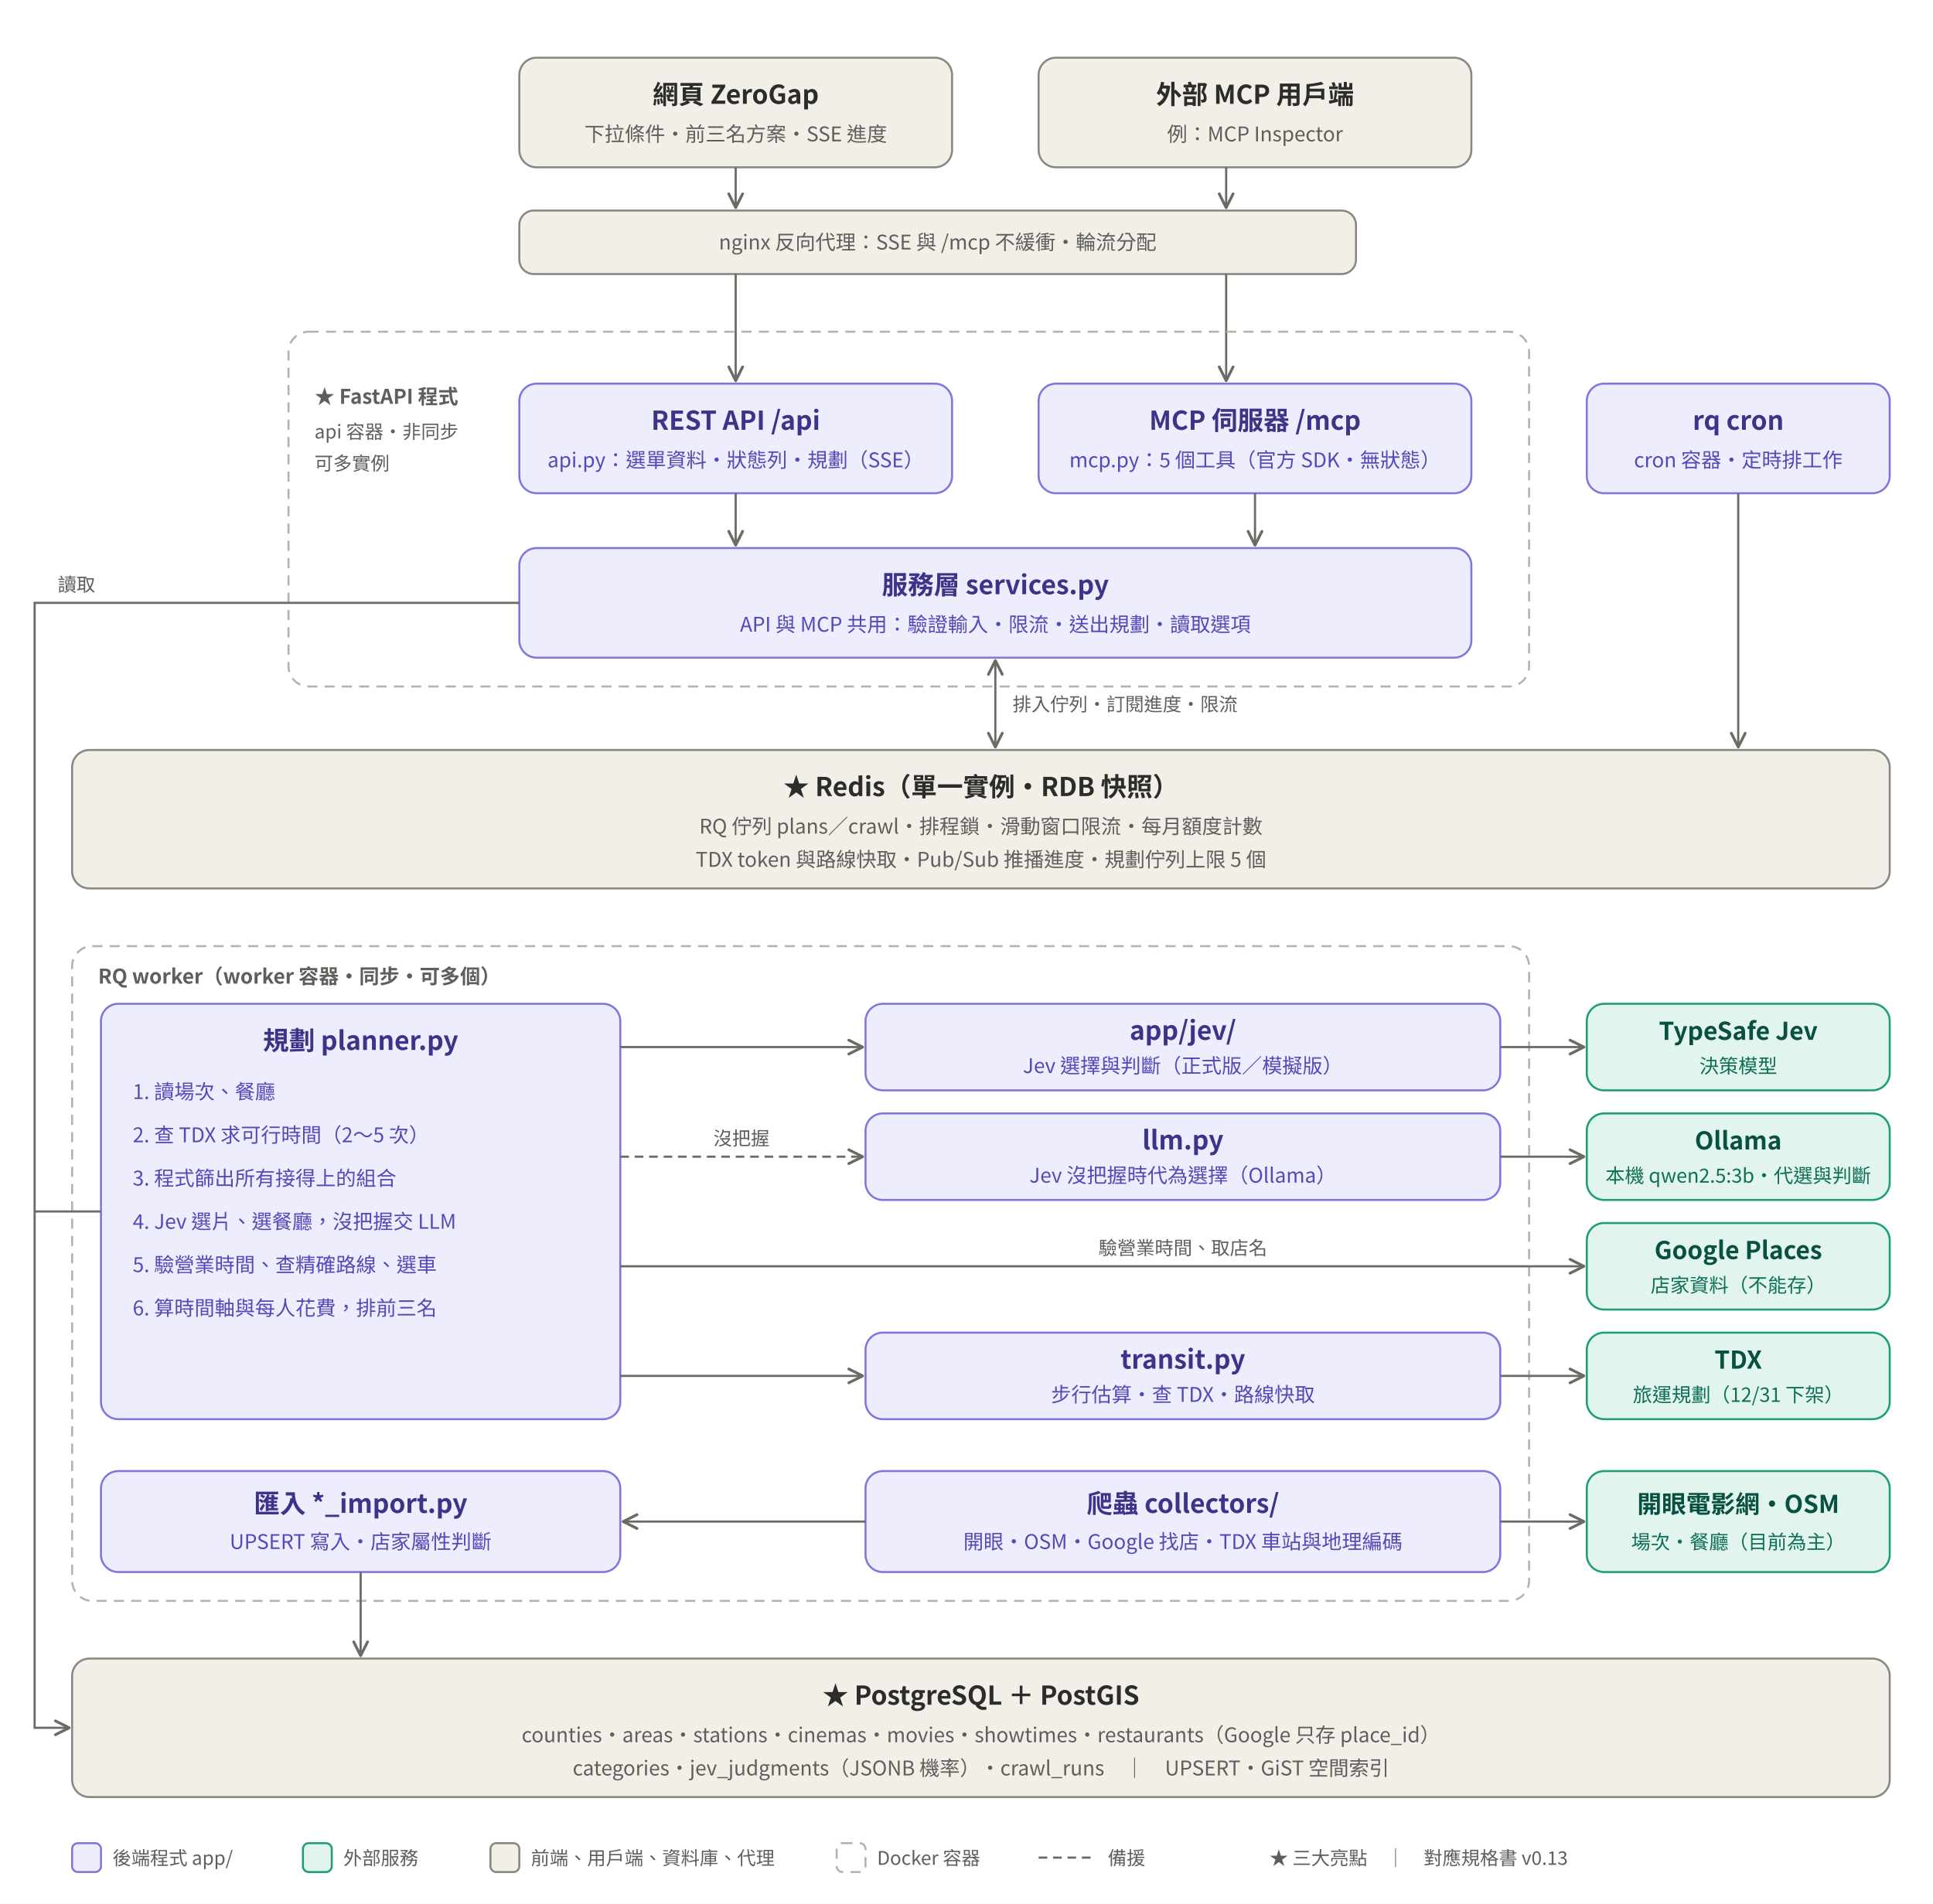
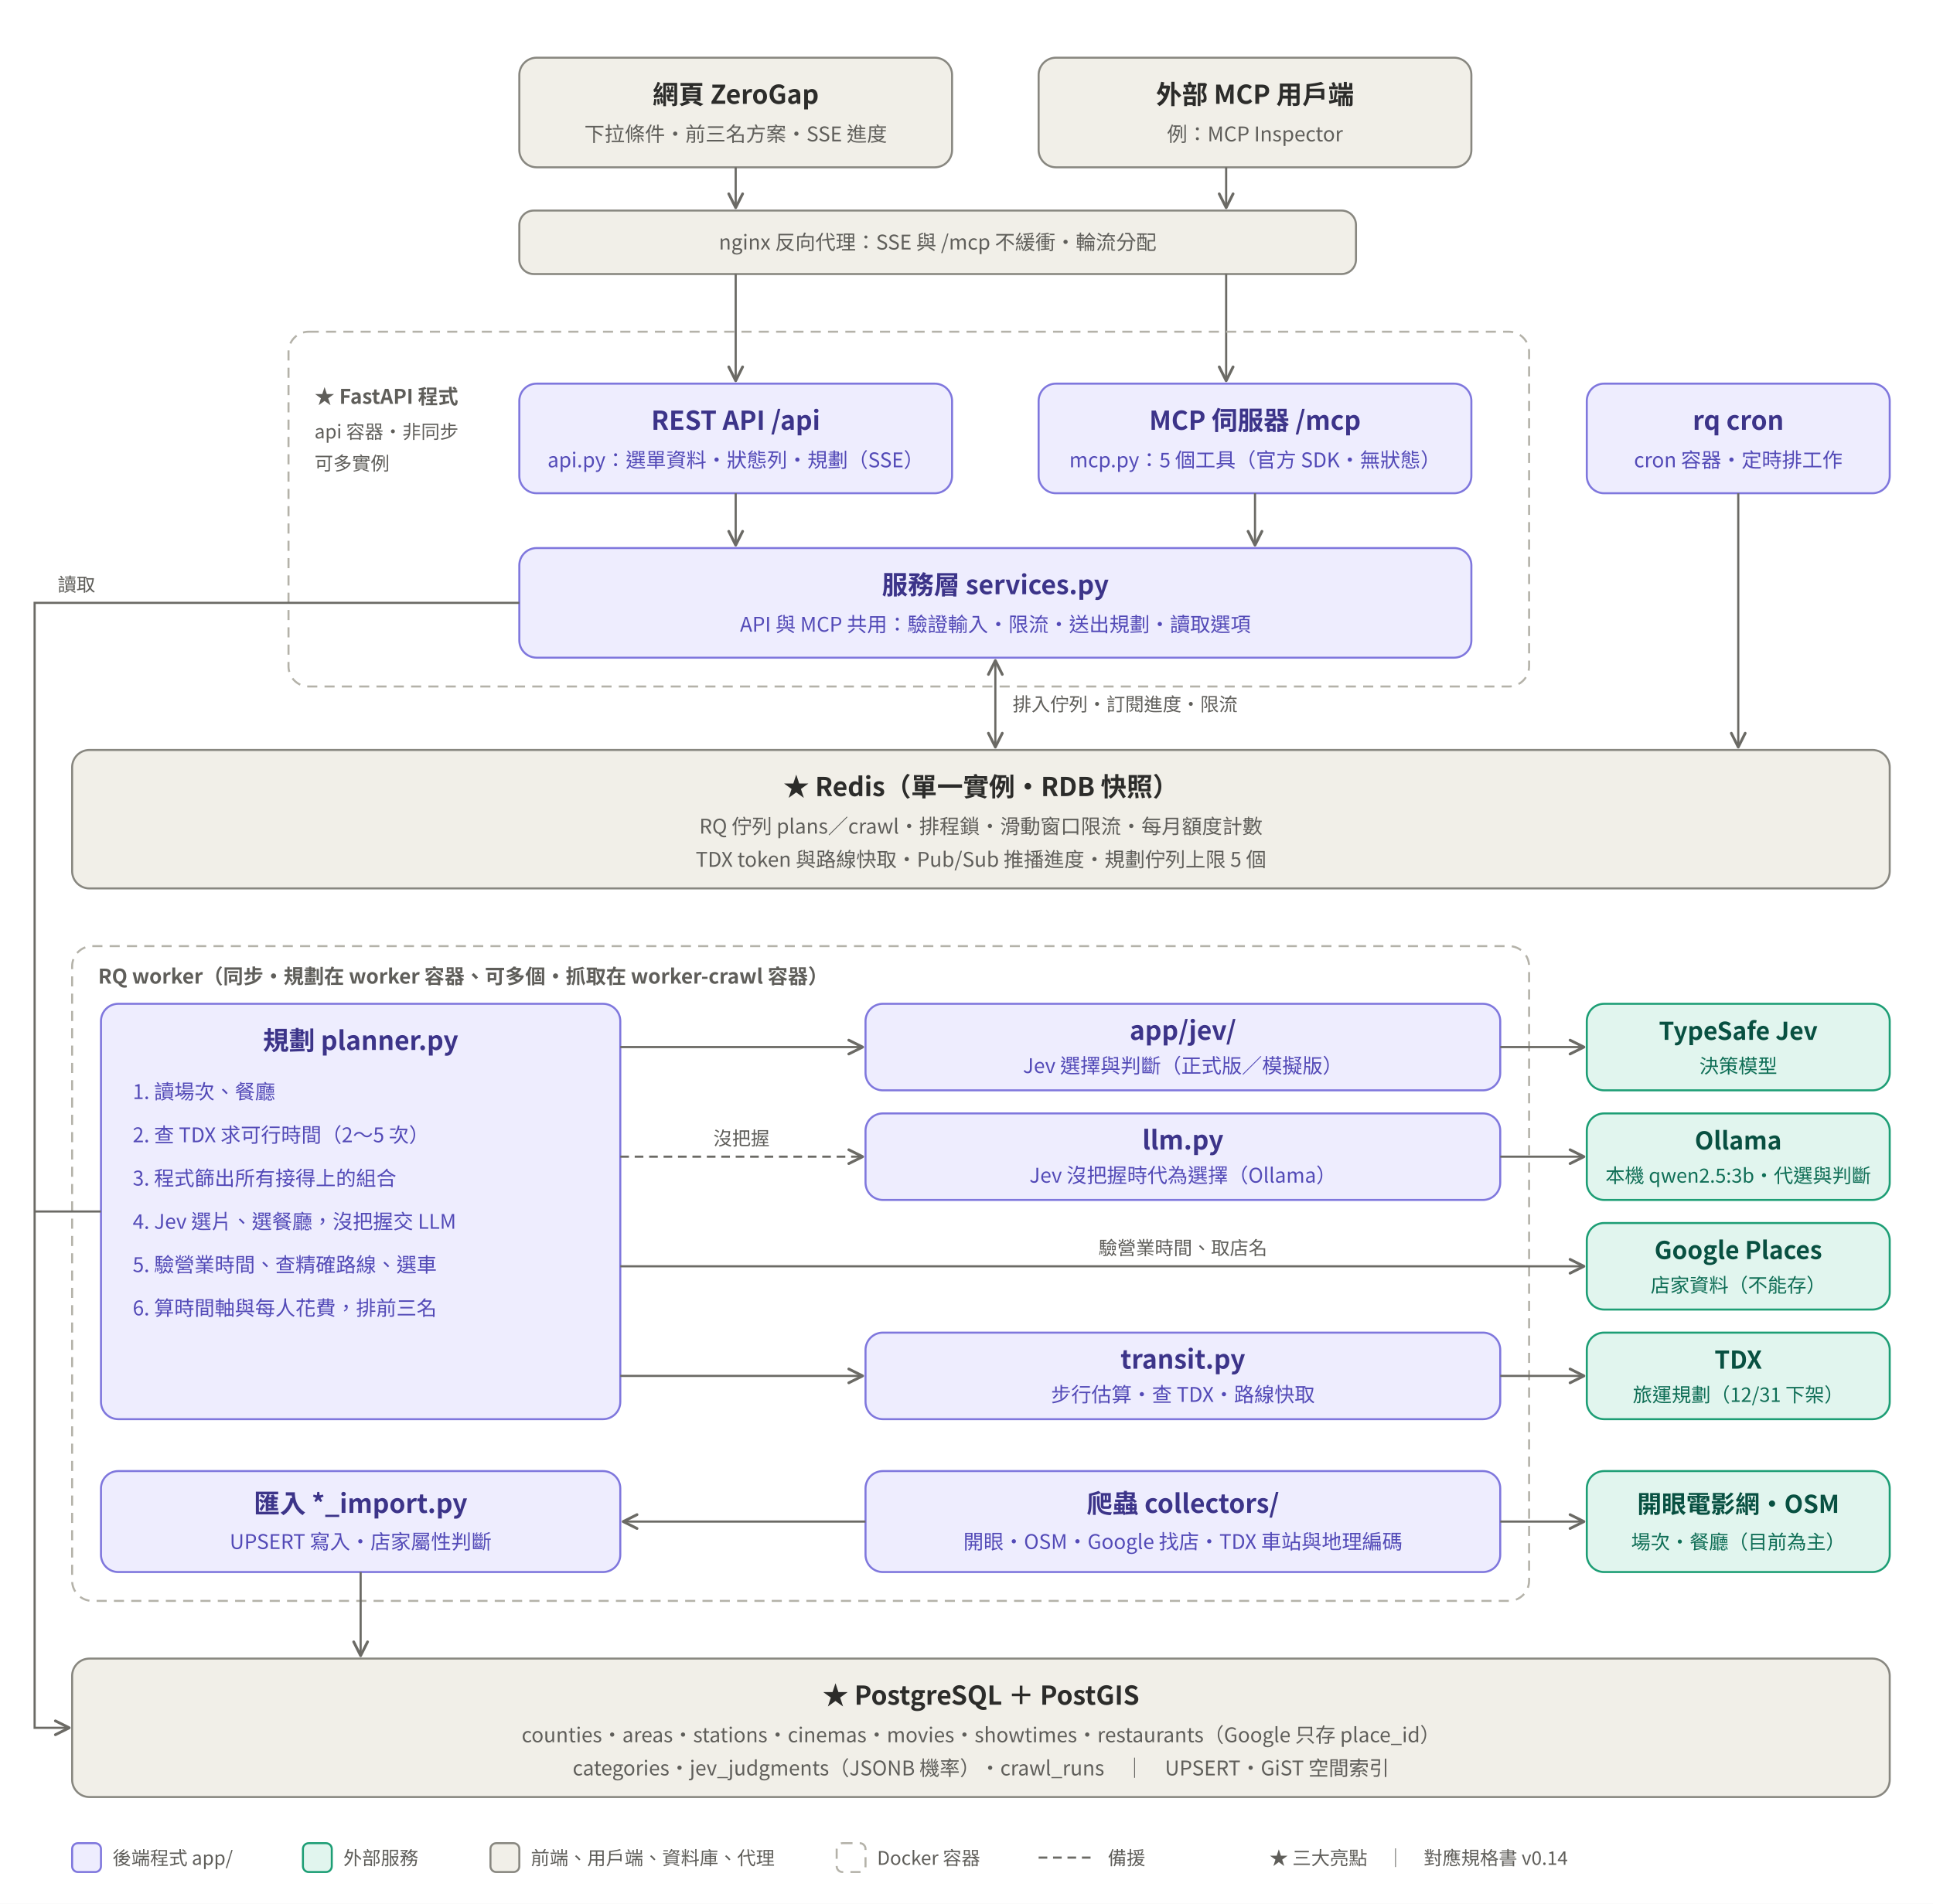
<svg xmlns="http://www.w3.org/2000/svg" width="1340" height="1320" viewBox="0 0 1340 1320" font-family="'Microsoft JhengHei','PingFang TC','Noto Sans TC','Noto Sans CJK TC',sans-serif">
  <defs>
    <marker id="arrow" viewBox="0 0 10 10" refX="9" refY="5" markerWidth="8" markerHeight="8" orient="auto-start-reverse">
      <path d="M1 1 L9 5 L1 9" fill="none" stroke="#6B6A65" stroke-width="1.6" stroke-linecap="round" stroke-linejoin="round" />
    </marker>
    <style>
      .p { fill: #EEEDFE; stroke: #7F77DD; stroke-width: 1.4; }
      .g { fill: #E1F5EE; stroke: #1D9E75; stroke-width: 1.4; }
      .n { fill: #F1EFE8; stroke: #888780; stroke-width: 1.4; }
      .box { fill: none; stroke: #B4B2A9; stroke-width: 1.4; stroke-dasharray: 7 5; }
      .pt { fill: #3C3489; font-size: 18px; font-weight: 600; text-anchor: middle; }
      .ps { fill: #534AB7; font-size: 14px; text-anchor: middle; }
      .gt { fill: #085041; font-size: 17px; font-weight: 600; text-anchor: middle; }
      .gs { fill: #0F6E56; font-size: 13.5px; text-anchor: middle; }
      .nt { fill: #2C2C2A; font-size: 18px; font-weight: 600; text-anchor: middle; }
      .ns { fill: #5F5E5A; font-size: 14px; text-anchor: middle; }
      .step { fill: #534AB7; font-size: 14px; }
      .lbl { fill: #5F5E5A; font-size: 13px; }
      .cap { fill: #5F5E5A; font-size: 14px; font-weight: 600; }
      .ln { fill: none; stroke: #6B6A65; stroke-width: 1.5; }
      .dash { fill: none; stroke: #6B6A65; stroke-width: 1.5; stroke-dasharray: 6 4; }
    </style>
  </defs>
  <rect width="1340" height="1320" fill="#FFFFFF" />
  <rect class="n" x="360" y="40" width="300" height="76" rx="12" />
  <text class="nt" x="510" y="72">網頁 ZeroGap</text>
  <text class="ns" x="510" y="98">下拉條件・前三名方案・SSE 進度</text>
  <rect class="n" x="720" y="40" width="300" height="76" rx="12" />
  <text class="nt" x="870" y="72">外部 MCP 用戶端</text>
  <text class="ns" x="870" y="98">例：MCP Inspector</text>
  <rect class="n" x="360" y="146" width="580" height="44" rx="10" />
  <text class="ns" x="650" y="173">nginx 反向代理：SSE 與 /mcp 不緩衝・輪流分配</text>
  <line class="ln" x1="510" y1="116" x2="510" y2="144" marker-end="url(#arrow)" />
  <line class="ln" x1="850" y1="116" x2="850" y2="144" marker-end="url(#arrow)" />
  <line class="ln" x1="510" y1="190" x2="510" y2="264" marker-end="url(#arrow)" />
  <line class="ln" x1="850" y1="190" x2="850" y2="264" marker-end="url(#arrow)" />
  <g transform="translate(0,80)">
    <rect class="box" x="200" y="150" width="860" height="246" rx="14" />
    <text class="cap" x="218" y="200">★ FastAPI 程式</text>
    <text class="lbl" x="218" y="224">api 容器・非同步</text>
    <text class="lbl" x="218" y="246">可多實例</text>
    <rect class="p" x="360" y="186" width="300" height="76" rx="12" />
    <text class="pt" x="510" y="218">REST API /api</text>
    <text class="ps" x="510" y="244">api.py：選單資料・狀態列・規劃（SSE）</text>
    <rect class="p" x="720" y="186" width="300" height="76" rx="12" />
    <text class="pt" x="870" y="218">MCP 伺服器 /mcp</text>
    <text class="ps" x="870" y="244">mcp.py：5 個工具（官方 SDK・無狀態）</text>
    <rect class="p" x="360" y="300" width="660" height="76" rx="12" />
    <text class="pt" x="690" y="332">服務層 services.py</text>
    <text class="ps" x="690" y="358">API 與 MCP 共用：驗證輸入・限流・送出規劃・讀取選項</text>
    <line class="ln" x1="510" y1="262" x2="510" y2="298" marker-end="url(#arrow)" />
    <line class="ln" x1="870" y1="262" x2="870" y2="298" marker-end="url(#arrow)" />
    <rect class="p" x="1100" y="186" width="210" height="76" rx="12" />
    <text class="pt" x="1205" y="218">rq cron</text>
    <text class="ps" x="1205" y="244">cron 容器・定時排工作</text>
    <line class="ln" x1="1205" y1="262" x2="1205" y2="438" marker-end="url(#arrow)" />
    <rect class="n" x="50" y="440" width="1260" height="96" rx="12" />
    <text class="nt" x="680" y="472">★ Redis（單一實例・RDB 快照）</text>
    <text class="ns" x="680" y="498">RQ 佇列 plans／crawl・排程鎖・滑動窗口限流・每月額度計數</text>
    <text class="ns" x="680" y="521">TDX token 與路線快取・Pub/Sub 推播進度・規劃佇列上限 5 個</text>
    <line class="ln" x1="690" y1="378" x2="690" y2="438" marker-start="url(#arrow)" marker-end="url(#arrow)" />
    <text class="lbl" x="702" y="413">排入佇列・訂閱進度・限流</text>
    <rect class="box" x="50" y="576" width="1010" height="454" rx="14" />
-     <text class="cap" x="68" y="602">RQ worker（worker 容器・同步・可多個）</text>
+     <text class="cap" x="68" y="602">RQ worker（同步・規劃在 worker 容器、可多個・抓取在 worker-crawl 容器）</text>
    <rect class="p" x="70" y="616" width="360" height="288" rx="12" />
    <text class="pt" x="250" y="648">規劃 planner.py</text>
    <text class="step" x="92" y="682">1. 讀場次、餐廳</text>
    <text class="step" x="92" y="712">2. 查 TDX 求可行時間（2～5 次）</text>
    <text class="step" x="92" y="742">3. 程式篩出所有接得上的組合</text>
    <text class="step" x="92" y="772">4. Jev 選片、選餐廳，沒把握交 LLM</text>
    <text class="step" x="92" y="802">5. 驗營業時間、查精確路線、選車</text>
    <text class="step" x="92" y="832">6. 算時間軸與每人花費，排前三名</text>
    <rect class="p" x="600" y="616" width="440" height="60" rx="12" />
    <text class="pt" x="820" y="641">app/jev/</text>
    <text class="ps" x="820" y="664">Jev 選擇與判斷（正式版／模擬版）</text>
    <rect class="p" x="600" y="692" width="440" height="60" rx="12" />
    <text class="pt" x="820" y="717">llm.py</text>
    <text class="ps" x="820" y="740">Jev 沒把握時代為選擇（Ollama）</text>
    <rect class="p" x="600" y="844" width="440" height="60" rx="12" />
    <text class="pt" x="820" y="869">transit.py</text>
    <text class="ps" x="820" y="892">步行估算・查 TDX・路線快取</text>
    <rect class="p" x="70" y="940" width="360" height="70" rx="12" />
    <text class="pt" x="250" y="969">匯入 *_import.py</text>
    <text class="ps" x="250" y="994">UPSERT 寫入・店家屬性判斷</text>
    <rect class="p" x="600" y="940" width="440" height="70" rx="12" />
    <text class="pt" x="820" y="969">爬蟲 collectors/</text>
    <text class="ps" x="820" y="994">開眼・OSM・Google 找店・TDX 車站與地理編碼</text>
    <line class="ln" x1="430" y1="646" x2="598" y2="646" marker-end="url(#arrow)" />
    <line class="dash" x1="430" y1="722" x2="598" y2="722" marker-end="url(#arrow)" />
    <text class="lbl" x="514" y="714" text-anchor="middle">沒把握</text>
    <line class="ln" x1="430" y1="798" x2="1098" y2="798" marker-end="url(#arrow)" />
    <text class="lbl" x="820" y="790" text-anchor="middle">驗營業時間、取店名</text>
    <line class="ln" x1="430" y1="874" x2="598" y2="874" marker-end="url(#arrow)" />
    <line class="ln" x1="600" y1="975" x2="432" y2="975" marker-end="url(#arrow)" />
    <rect class="g" x="1100" y="616" width="210" height="60" rx="12" />
    <text class="gt" x="1205" y="641">TypeSafe Jev</text>
    <text class="gs" x="1205" y="664">決策模型</text>
    <rect class="g" x="1100" y="692" width="210" height="60" rx="12" />
    <text class="gt" x="1205" y="717">Ollama</text>
    <text class="gs" x="1205" y="740">本機 qwen2.5:3b・代選與判斷</text>
    <rect class="g" x="1100" y="768" width="210" height="60" rx="12" />
    <text class="gt" x="1205" y="793">Google Places</text>
    <text class="gs" x="1205" y="816">店家資料（不能存）</text>
    <rect class="g" x="1100" y="844" width="210" height="60" rx="12" />
    <text class="gt" x="1205" y="869">TDX</text>
    <text class="gs" x="1205" y="892">旅運規劃（12/31 下架）</text>
    <rect class="g" x="1100" y="940" width="210" height="70" rx="12" />
    <text class="gt" x="1205" y="969">開眼電影網・OSM</text>
    <text class="gs" x="1205" y="994">場次・餐廳（目前為主）</text>
    <line class="ln" x1="1040" y1="646" x2="1098" y2="646" marker-end="url(#arrow)" />
    <line class="ln" x1="1040" y1="722" x2="1098" y2="722" marker-end="url(#arrow)" />
    <line class="ln" x1="1040" y1="874" x2="1098" y2="874" marker-end="url(#arrow)" />
    <line class="ln" x1="1040" y1="975" x2="1098" y2="975" marker-end="url(#arrow)" />
    <rect class="n" x="50" y="1070" width="1260" height="96" rx="12" />
    <text class="nt" x="680" y="1102">★ PostgreSQL ＋ PostGIS</text>
    <text class="ns" x="680" y="1128">counties・areas・stations・cinemas・movies・showtimes・restaurants（Google 只存 place_id）</text>
    <text class="ns" x="680" y="1151">categories・jev_judgments（JSONB 機率）・crawl_runs　｜　UPSERT・GiST 空間索引</text>
    <line class="ln" x1="250" y1="1010" x2="250" y2="1068" marker-end="url(#arrow)" />
    <polyline class="ln" points="360,338 24,338 24,1118 48,1118" marker-end="url(#arrow)" />
    <line class="ln" x1="70" y1="760" x2="24" y2="760" />
    <text class="lbl" x="40" y="330">讀取</text>
  </g>
  <rect class="p" x="50" y="1278" width="20" height="20" rx="4" />
  <text class="lbl" x="78" y="1293" font-size="14">後端程式 app/</text>
  <rect class="g" x="210" y="1278" width="20" height="20" rx="4" />
  <text class="lbl" x="238" y="1293" font-size="14">外部服務</text>
  <rect class="n" x="340" y="1278" width="20" height="20" rx="4" />
  <text class="lbl" x="368" y="1293" font-size="14">前端、用戶端、資料庫、代理</text>
  <rect class="box" x="580" y="1278" width="20" height="20" rx="4" />
  <text class="lbl" x="608" y="1293" font-size="14">Docker 容器</text>
  <line class="dash" x1="720" y1="1288" x2="760" y2="1288" />
  <text class="lbl" x="768" y="1293" font-size="14">備援</text>
-   <text class="lbl" x="880" y="1293" font-size="14">★ 三大亮點　｜　對應規格書 v0.13</text>
+   <text class="lbl" x="880" y="1293" font-size="14">★ 三大亮點　｜　對應規格書 v0.14</text>
</svg>
